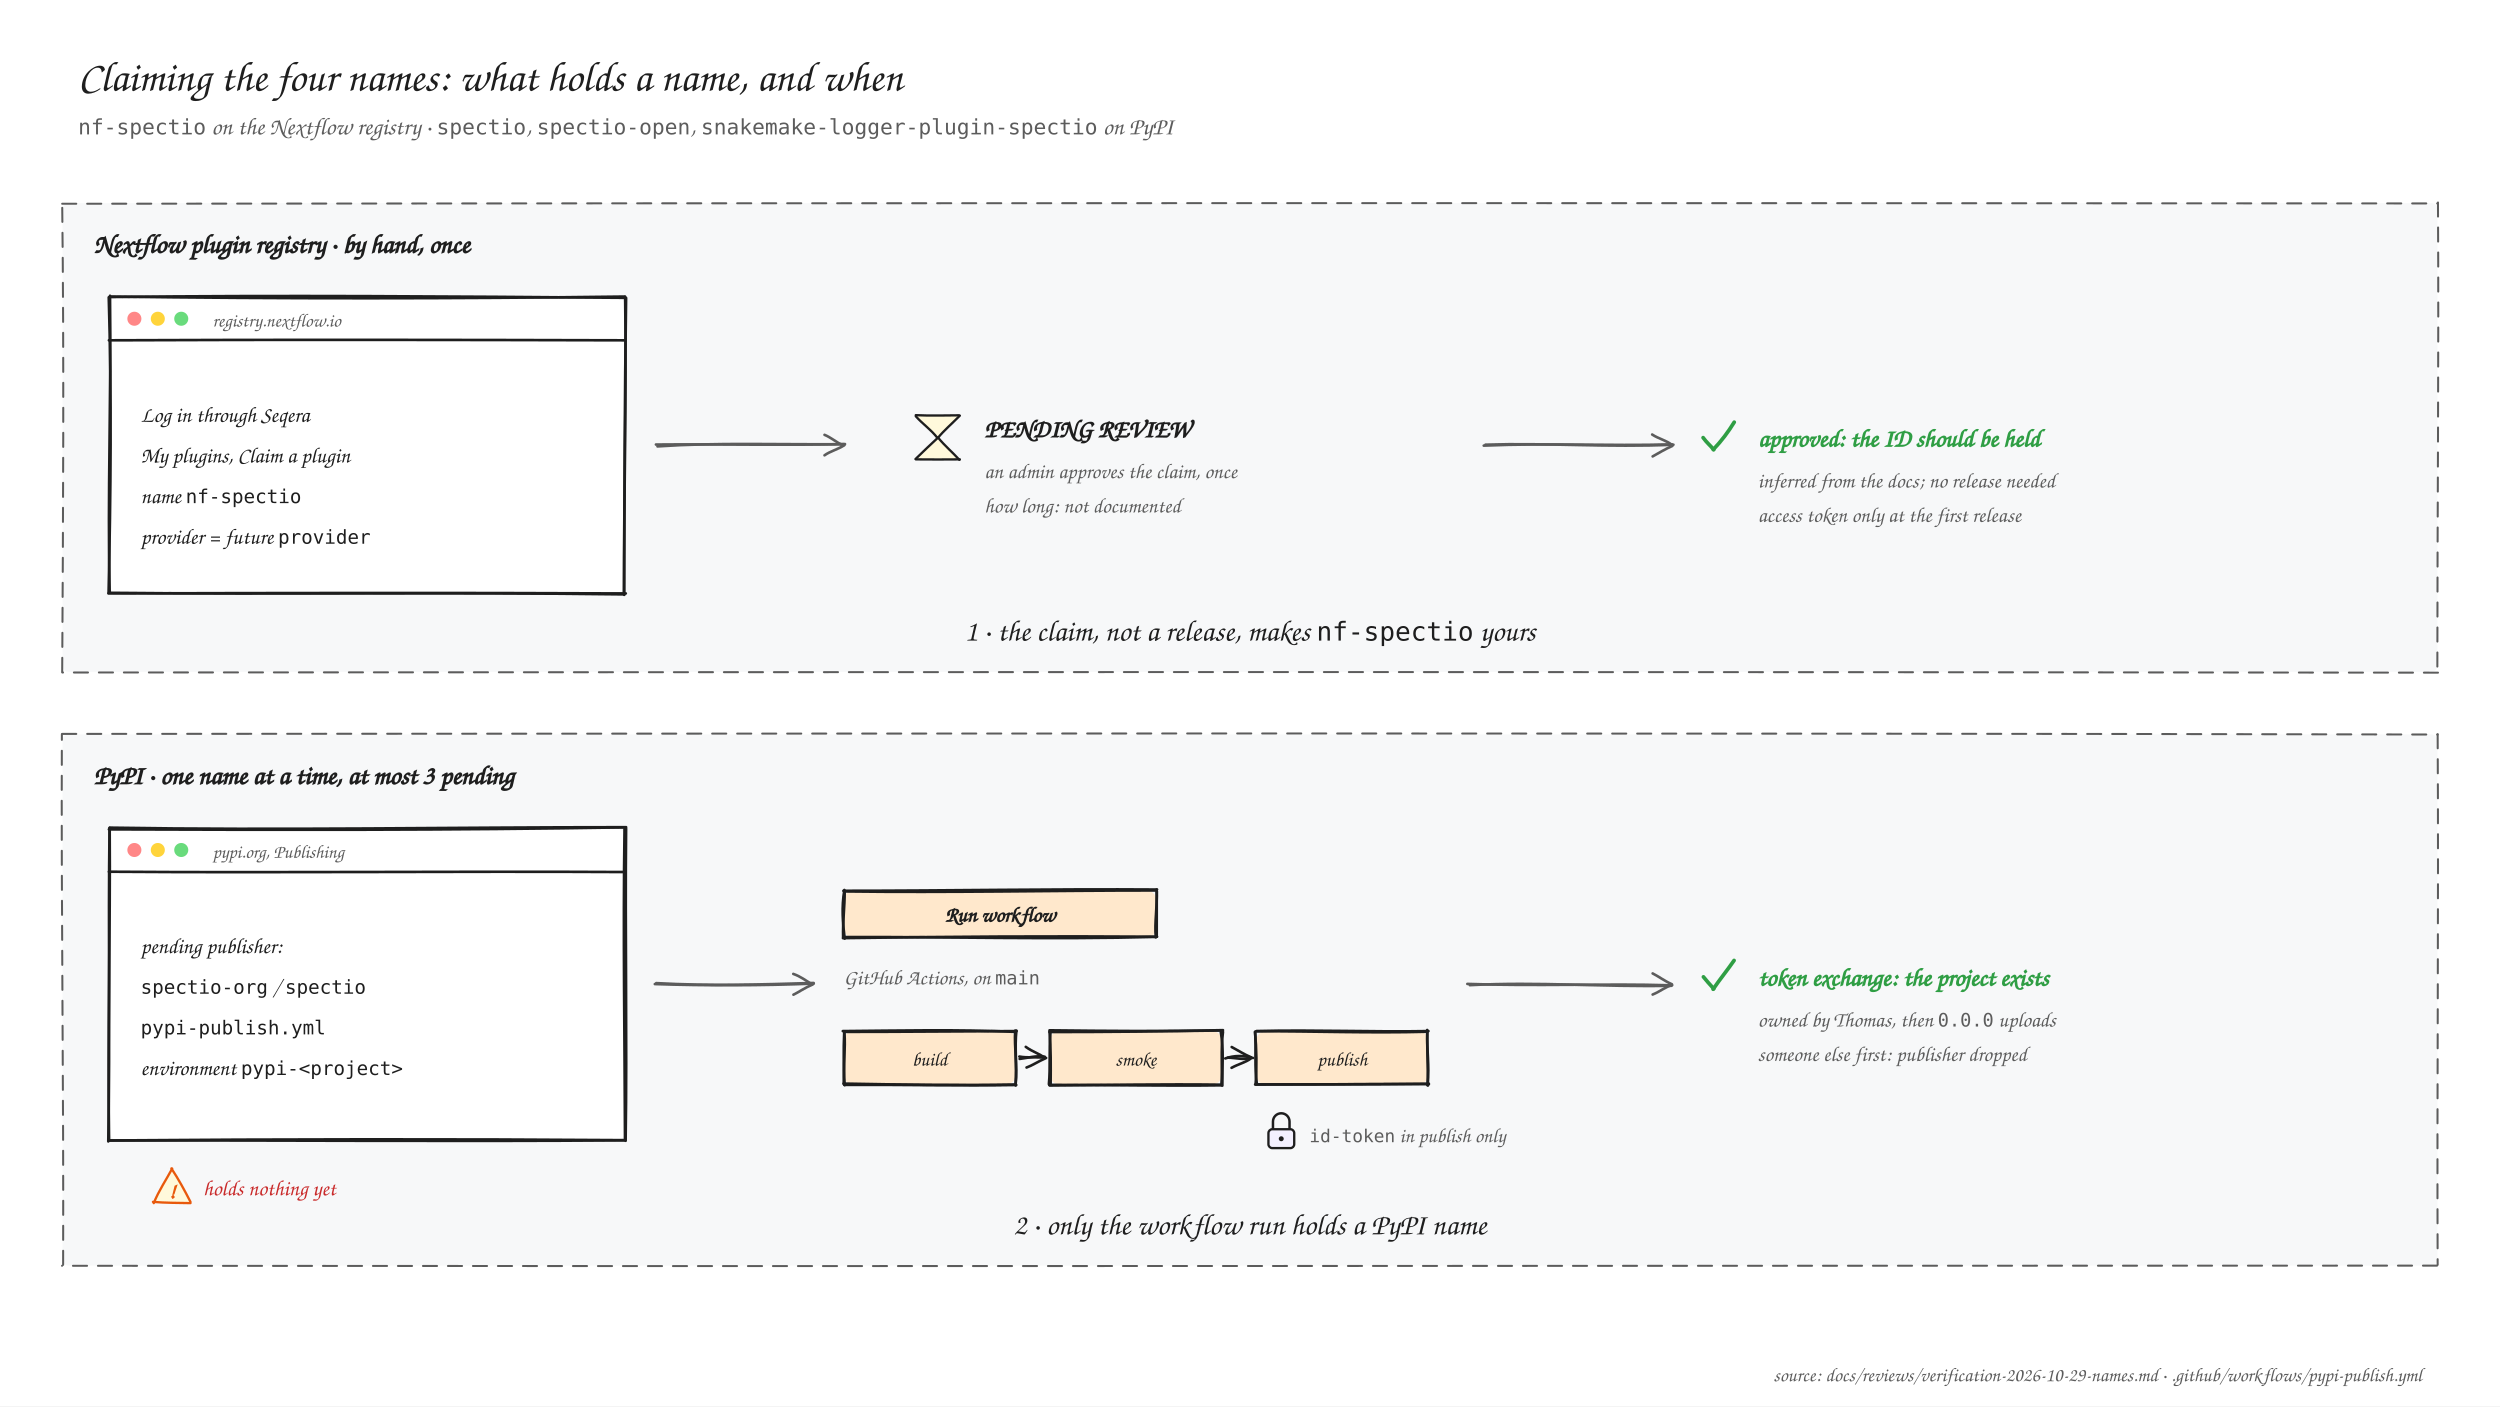
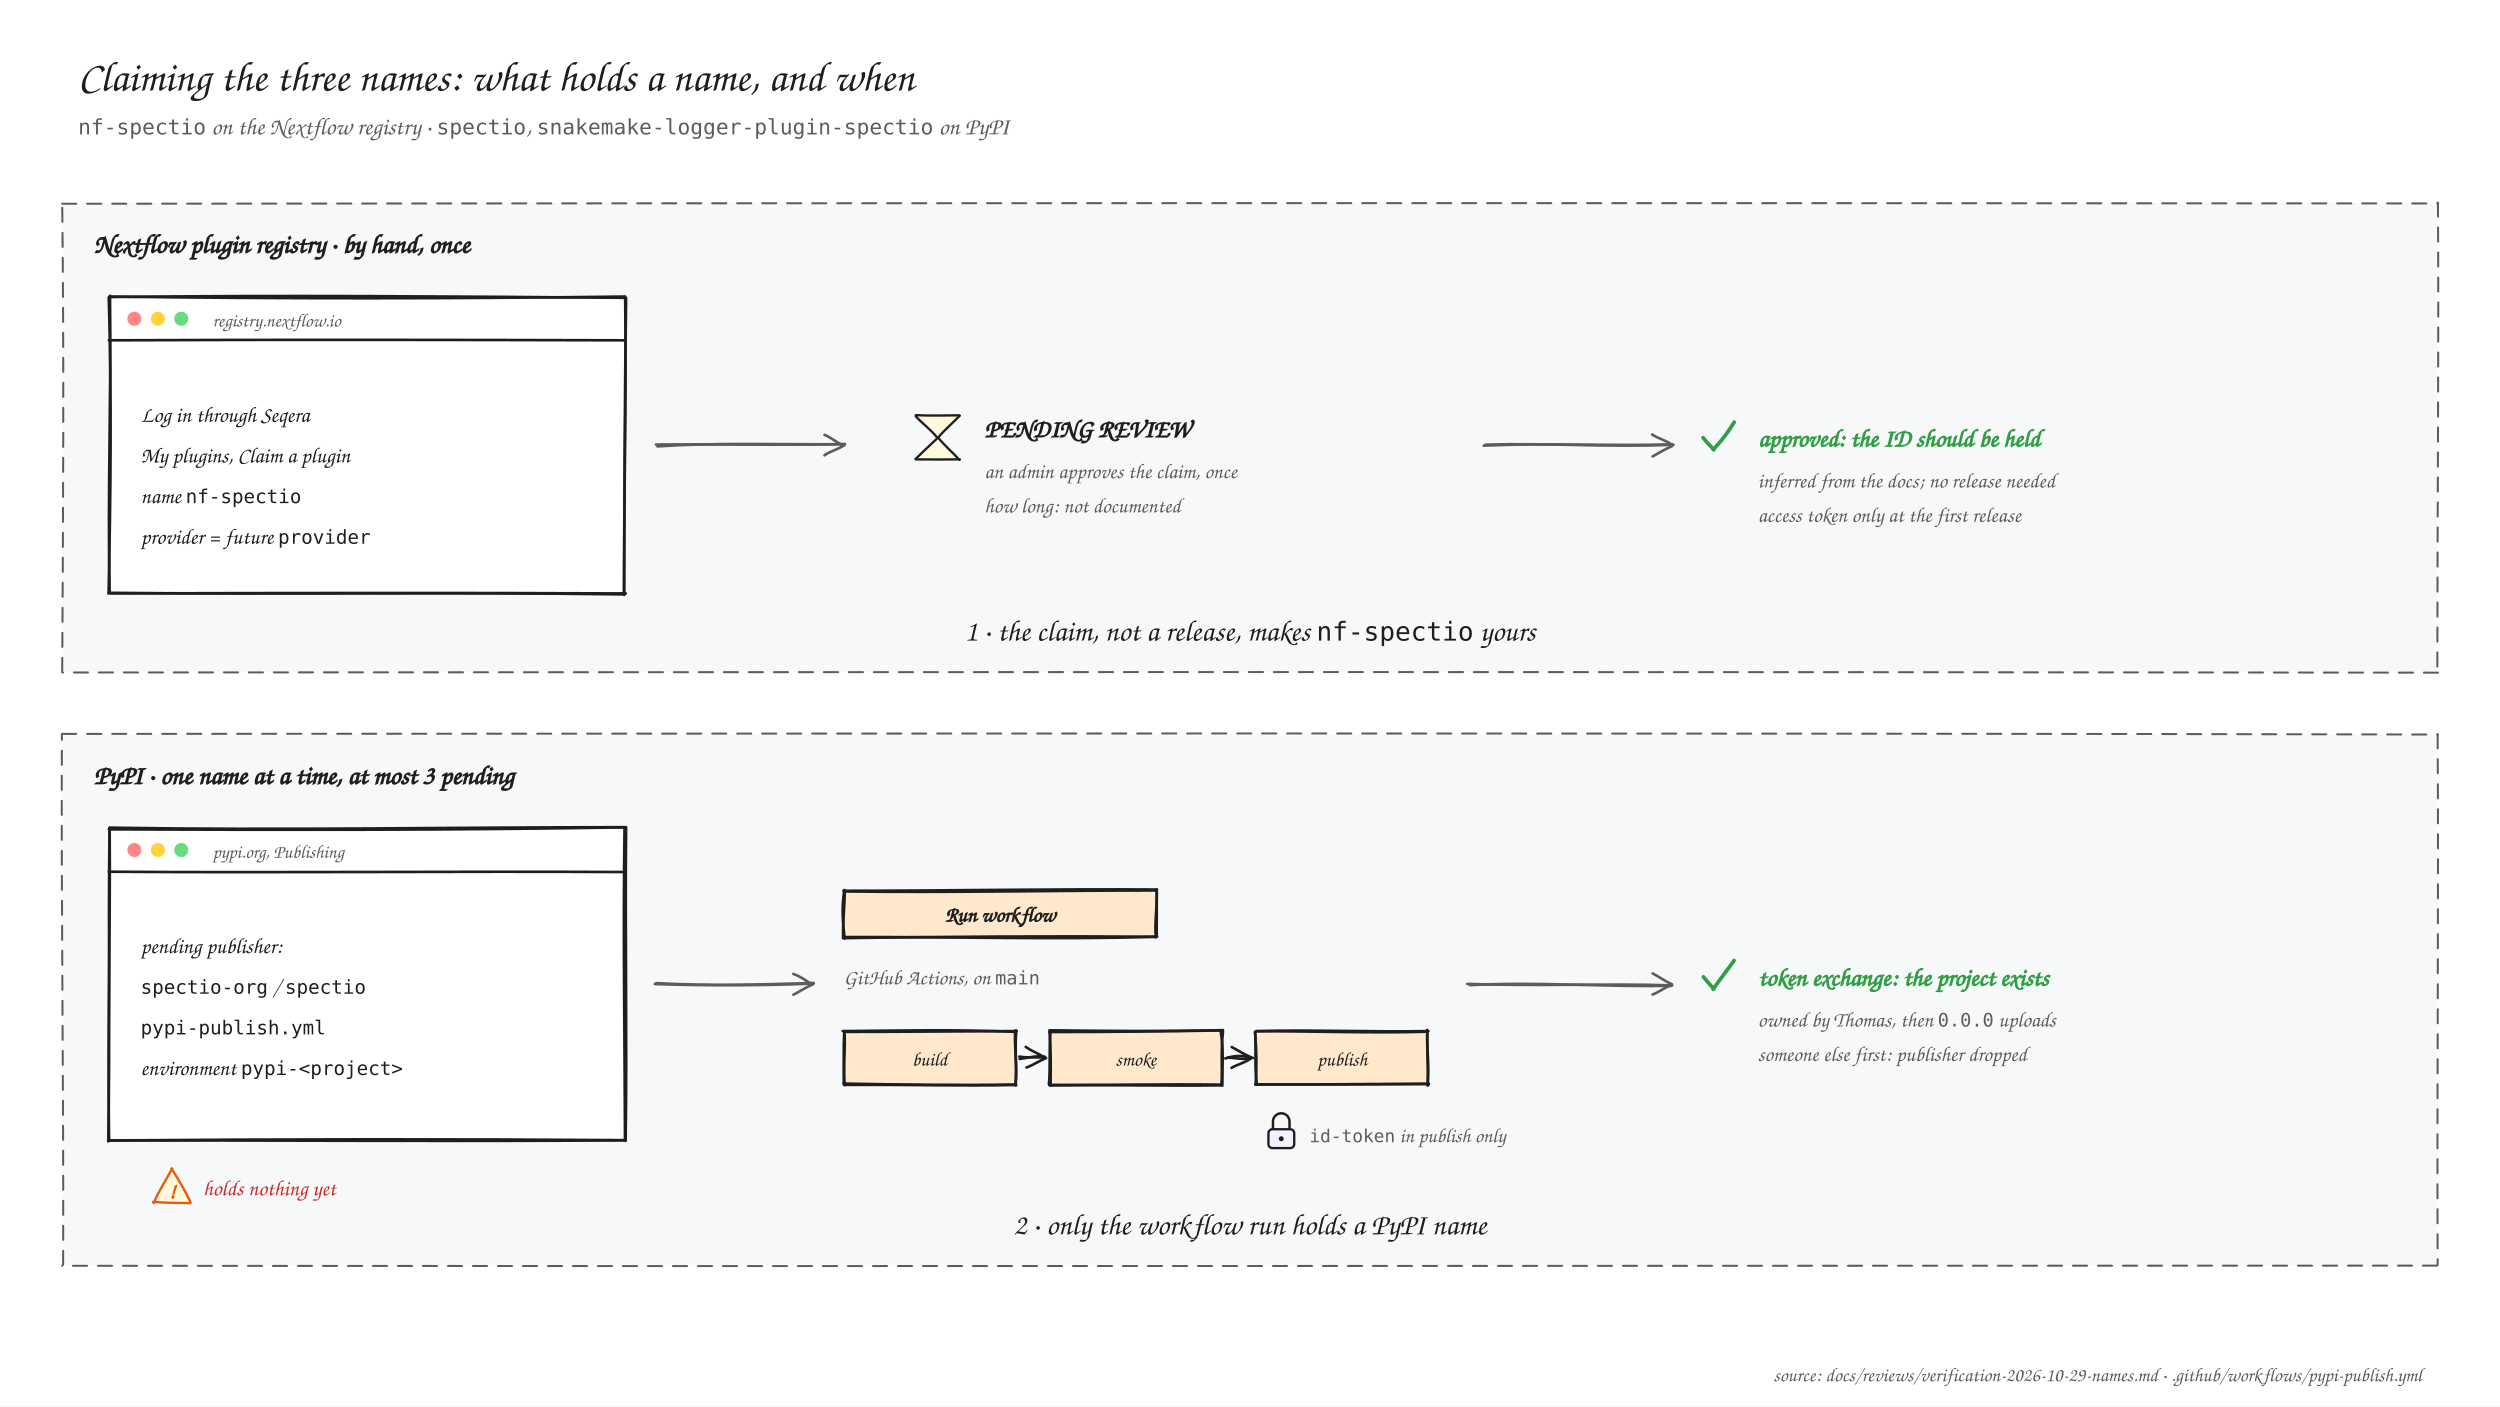
<svg xmlns="http://www.w3.org/2000/svg" width="1600" height="900" viewBox="0 0 1600 900">
  <rect width="1600" height="900" fill="#ffffff" />
-   <text x="50.0" y="58.0" font-family="Virgil, Virgil GS, Excalifont, Comic Sans MS, Bradley Hand, cursive" font-size="27" fill="#1e1e1e" text-anchor="start" font-weight="normal">Claiming the four names: what holds a name, and when</text>
+   <text x="50.0" y="58.0" font-family="Virgil, Virgil GS, Excalifont, Comic Sans MS, Bradley Hand, cursive" font-size="27" fill="#1e1e1e" text-anchor="start" font-weight="normal">Claiming the three names: what holds a name, and when</text>
  <text x="50.0" y="86.0" font-family="Virgil, Virgil GS, Excalifont, Comic Sans MS, Bradley Hand, cursive" font-size="15.5" fill="#5c5c5c" text-anchor="start" font-weight="normal">
-     <tspan font-family="ui-monospace, SFMono-Regular, Menlo, Consolas, 'DejaVu Sans Mono', monospace" font-size="13.6">nf-spectio</tspan> on the Nextflow registry · <tspan font-family="ui-monospace, SFMono-Regular, Menlo, Consolas, 'DejaVu Sans Mono', monospace" font-size="13.6">spectio</tspan>, <tspan font-family="ui-monospace, SFMono-Regular, Menlo, Consolas, 'DejaVu Sans Mono', monospace" font-size="13.6">spectio-open</tspan>, <tspan font-family="ui-monospace, SFMono-Regular, Menlo, Consolas, 'DejaVu Sans Mono', monospace" font-size="13.6">snakemake-logger-plugin-spectio</tspan> on PyPI</text>
+     <tspan font-family="ui-monospace, SFMono-Regular, Menlo, Consolas, 'DejaVu Sans Mono', monospace" font-size="13.6">nf-spectio</tspan> on the Nextflow registry · <tspan font-family="ui-monospace, SFMono-Regular, Menlo, Consolas, 'DejaVu Sans Mono', monospace" font-size="13.6">spectio</tspan>, <tspan font-family="ui-monospace, SFMono-Regular, Menlo, Consolas, 'DejaVu Sans Mono', monospace" font-size="13.6">snakemake-logger-plugin-spectio</tspan> on PyPI</text>
  <rect x="40.0" y="130.0" width="1520.0" height="300.0" rx="4" fill="#f1f3f5" fill-opacity="0.5" />
  <path d="M39.8,130.4 C545.8,129.9 1052.8,129.9 1560.1,130.2" fill="none" stroke="#5c5c5c" stroke-width="1.3" stroke-linecap="round" stroke-dasharray="9 7" />
  <path d="M1560.3,129.6 C1560.9,230.0 1559.9,329.3 1559.9,429.7" fill="none" stroke="#5c5c5c" stroke-width="1.3" stroke-linecap="round" stroke-dasharray="9 7" />
  <path d="M1560.3,430.5 C1053.8,429.9 546.7,430.1 39.9,430.4" fill="none" stroke="#5c5c5c" stroke-width="1.3" stroke-linecap="round" stroke-dasharray="9 7" />
  <path d="M39.8,430.0 C40.4,330.4 41.0,229.4 39.8,129.8" fill="none" stroke="#5c5c5c" stroke-width="1.3" stroke-linecap="round" stroke-dasharray="9 7" />
  <text x="60.0" y="162.0" font-family="Virgil, Virgil GS, Excalifont, Comic Sans MS, Bradley Hand, cursive" font-size="17" fill="#1e1e1e" text-anchor="start" font-weight="bold">Nextflow plugin registry · by hand, once</text>
  <rect x="70.0" y="190.0" width="330.0" height="190.0" rx="6" fill="#ffffff" />
  <path d="M70.5,189.8 C179.0,191.3 291.5,191.2 399.7,189.8" fill="none" stroke="#1e1e1e" stroke-width="1.7" stroke-linecap="round" />
  <path d="M70.2,190.1 C178.5,188.8 289.9,189.7 399.4,190.6" fill="none" stroke="#1e1e1e" stroke-width="1.7" stroke-linecap="round" />
  <path d="M400.7,190.7 C399.8,253.3 399.6,316.2 399.5,380.7" fill="none" stroke="#1e1e1e" stroke-width="1.7" stroke-linecap="round" />
  <path d="M400.1,189.9 C401.0,254.4 399.3,317.9 399.3,380.0" fill="none" stroke="#1e1e1e" stroke-width="1.7" stroke-linecap="round" />
  <path d="M400.5,379.8 C289.0,379.3 181.2,379.5 69.4,379.8" fill="none" stroke="#1e1e1e" stroke-width="1.7" stroke-linecap="round" />
  <path d="M399.5,380.4 C288.9,378.9 180.6,380.6 70.1,379.4" fill="none" stroke="#1e1e1e" stroke-width="1.7" stroke-linecap="round" />
  <path d="M70.2,379.3 C68.7,317.3 71.3,254.4 70.4,189.3" fill="none" stroke="#1e1e1e" stroke-width="1.7" stroke-linecap="round" />
  <path d="M69.5,379.4 C70.9,315.4 71.5,253.3 69.6,190.3" fill="none" stroke="#1e1e1e" stroke-width="1.7" stroke-linecap="round" />
  <path d="M69.7,217.8 C179.6,217.3 290.4,217.5 399.7,217.8" fill="none" stroke="#1e1e1e" stroke-width="1.7" stroke-linecap="round" />
  <circle cx="86.0" cy="204.0" r="4.5" fill="#ff8787" />
  <circle cx="101.0" cy="204.0" r="4.5" fill="#ffd43b" />
  <circle cx="116.0" cy="204.0" r="4.5" fill="#69db7c" />
  <text x="136.0" y="209.0" font-family="Virgil, Virgil GS, Excalifont, Comic Sans MS, Bradley Hand, cursive" font-size="12" fill="#5c5c5c" text-anchor="start" font-weight="normal">registry.nextflow.io</text>
  <text x="90.0" y="270.0" font-family="Virgil, Virgil GS, Excalifont, Comic Sans MS, Bradley Hand, cursive" font-size="14" fill="#1e1e1e" text-anchor="start" font-weight="normal">Log in through Seqera</text>
  <text x="90.0" y="296.0" font-family="Virgil, Virgil GS, Excalifont, Comic Sans MS, Bradley Hand, cursive" font-size="14" fill="#1e1e1e" text-anchor="start" font-weight="normal">My plugins, Claim a plugin</text>
  <text x="90.0" y="322.0" font-family="Virgil, Virgil GS, Excalifont, Comic Sans MS, Bradley Hand, cursive" font-size="14" fill="#1e1e1e" text-anchor="start" font-weight="normal">name <tspan font-family="ui-monospace, SFMono-Regular, Menlo, Consolas, 'DejaVu Sans Mono', monospace" font-size="12.3">nf-spectio</tspan>
  </text>
  <text x="90.0" y="348.0" font-family="Virgil, Virgil GS, Excalifont, Comic Sans MS, Bradley Hand, cursive" font-size="14" fill="#1e1e1e" text-anchor="start" font-weight="normal">provider = future <tspan font-family="ui-monospace, SFMono-Regular, Menlo, Consolas, 'DejaVu Sans Mono', monospace" font-size="12.3">provider</tspan>
  </text>
  <path d="M420.8,285.7 C458.3,283.1 498.5,284.6 540.1,284.3" fill="none" stroke="#5c5c5c" stroke-width="1.7" stroke-linecap="round" />
  <path d="M419.8,284.5 C461.7,284.1 500.1,285.2 540.8,284.2" fill="none" stroke="#5c5c5c" stroke-width="1.7" stroke-linecap="round" />
  <path d="M539.6,285.2 C535.6,283.2 531.3,279.7 527.7,278.3" fill="none" stroke="#5c5c5c" stroke-width="1.7" stroke-linecap="round" />
  <path d="M540.4,284.9 C536.6,287.5 531.2,288.8 527.7,291.4" fill="none" stroke="#5c5c5c" stroke-width="1.7" stroke-linecap="round" />
  <path d="M586.0,266.0 L614.0,266.0 L600.0,280.0 Z" fill="#fff9db" stroke="none" />
  <path d="M586.1,265.7 C596.0,266.2 605.2,265.8 613.7,265.8" fill="none" stroke="#1e1e1e" stroke-width="1.5" stroke-linecap="round" />
  <path d="M614.3,266.0 C609.0,271.4 604.2,275.4 600.3,280.2" fill="none" stroke="#1e1e1e" stroke-width="1.5" stroke-linecap="round" />
  <path d="M599.9,280.2 C595.7,274.8 590.4,271.3 586.1,266.4" fill="none" stroke="#1e1e1e" stroke-width="1.5" stroke-linecap="round" />
  <path d="M600.0,280.0 L614.0,294.0 L586.0,294.0 Z" fill="#fff9db" stroke="none" />
  <path d="M600.4,280.1 C604.7,285.4 609.9,289.7 614.0,294.3" fill="none" stroke="#1e1e1e" stroke-width="1.5" stroke-linecap="round" />
  <path d="M614.3,294.0 C605.0,294.1 595.7,294.1 586.3,294.0" fill="none" stroke="#1e1e1e" stroke-width="1.5" stroke-linecap="round" />
  <path d="M585.9,293.8 C591.2,288.6 596.0,284.1 600.3,280.1" fill="none" stroke="#1e1e1e" stroke-width="1.5" stroke-linecap="round" />
  <text x="630.0" y="280.0" font-family="Virgil, Virgil GS, Excalifont, Comic Sans MS, Bradley Hand, cursive" font-size="16" fill="#1e1e1e" text-anchor="start" font-weight="bold">PENDING REVIEW</text>
  <text x="630.0" y="306.0" font-family="Virgil, Virgil GS, Excalifont, Comic Sans MS, Bradley Hand, cursive" font-size="13.5" fill="#5c5c5c" text-anchor="start" font-weight="normal">an admin approves the claim, once</text>
  <text x="630.0" y="328.0" font-family="Virgil, Virgil GS, Excalifont, Comic Sans MS, Bradley Hand, cursive" font-size="13.5" fill="#5c5c5c" text-anchor="start" font-weight="normal">how long: not documented</text>
  <path d="M950.7,284.6 C989.7,283.3 1029.9,286.5 1071.0,284.6" fill="none" stroke="#5c5c5c" stroke-width="1.7" stroke-linecap="round" />
  <path d="M949.6,285.2 C991.8,283.4 1028.2,285.5 1070.0,284.4" fill="none" stroke="#5c5c5c" stroke-width="1.7" stroke-linecap="round" />
  <path d="M1070.1,284.8 C1066.7,281.9 1061.4,280.8 1057.4,278.1" fill="none" stroke="#5c5c5c" stroke-width="1.7" stroke-linecap="round" />
  <path d="M1070.3,285.4 C1066.5,287.0 1061.2,290.1 1057.7,292.1" fill="none" stroke="#5c5c5c" stroke-width="1.7" stroke-linecap="round" />
  <path d="M1090.0,280.1 C1092.1,283.1 1095.0,285.5 1096.8,287.8" fill="none" stroke="#2f9e44" stroke-width="2.4" stroke-linecap="round" />
  <path d="M1096.5,287.7 C1101.7,282.3 1106.1,276.4 1109.9,270.2" fill="none" stroke="#2f9e44" stroke-width="2.4" stroke-linecap="round" />
  <text x="1125.0" y="286.0" font-family="Virgil, Virgil GS, Excalifont, Comic Sans MS, Bradley Hand, cursive" font-size="16" fill="#2f9e44" text-anchor="start" font-weight="bold">approved: the ID should be held</text>
  <text x="1125.0" y="312.0" font-family="Virgil, Virgil GS, Excalifont, Comic Sans MS, Bradley Hand, cursive" font-size="13.5" fill="#5c5c5c" text-anchor="start" font-weight="normal">inferred from the docs; no release needed</text>
  <text x="1125.0" y="334.0" font-family="Virgil, Virgil GS, Excalifont, Comic Sans MS, Bradley Hand, cursive" font-size="13.5" fill="#5c5c5c" text-anchor="start" font-weight="normal">access token only at the first release</text>
  <text x="800.0" y="410.0" font-family="Virgil, Virgil GS, Excalifont, Comic Sans MS, Bradley Hand, cursive" font-size="19" fill="#1e1e1e" text-anchor="middle" font-weight="normal">1 · the claim, not a release, makes <tspan font-family="ui-monospace, SFMono-Regular, Menlo, Consolas, 'DejaVu Sans Mono', monospace" font-size="16.7">nf-spectio</tspan> yours</text>
  <rect x="40.0" y="470.0" width="1520.0" height="340.0" rx="4" fill="#f1f3f5" fill-opacity="0.5" />
  <path d="M39.8,469.7 C547.6,469.5 1053.1,469.0 1560.1,470.1" fill="none" stroke="#5c5c5c" stroke-width="1.3" stroke-linecap="round" stroke-dasharray="9 7" />
  <path d="M1560.1,469.9 C1560.8,582.6 1559.6,696.1 1560.1,809.5" fill="none" stroke="#5c5c5c" stroke-width="1.3" stroke-linecap="round" stroke-dasharray="9 7" />
  <path d="M1559.7,810.0 C1052.8,810.0 547.1,810.6 39.7,810.1" fill="none" stroke="#5c5c5c" stroke-width="1.3" stroke-linecap="round" stroke-dasharray="9 7" />
  <path d="M40.4,809.5 C40.8,696.0 39.1,583.0 39.6,469.9" fill="none" stroke="#5c5c5c" stroke-width="1.3" stroke-linecap="round" stroke-dasharray="9 7" />
  <text x="60.0" y="502.0" font-family="Virgil, Virgil GS, Excalifont, Comic Sans MS, Bradley Hand, cursive" font-size="17" fill="#1e1e1e" text-anchor="start" font-weight="bold">PyPI · one name at a time, at most 3 pending</text>
  <rect x="70.0" y="530.0" width="330.0" height="200.0" rx="6" fill="#ffffff" />
  <path d="M69.7,530.8 C179.7,531.2 288.4,531.4 400.3,529.5" fill="none" stroke="#1e1e1e" stroke-width="1.7" stroke-linecap="round" />
  <path d="M70.4,529.7 C179.0,531.5 289.2,529.4 400.7,529.4" fill="none" stroke="#1e1e1e" stroke-width="1.7" stroke-linecap="round" />
  <path d="M399.7,530.5 C398.7,598.1 399.8,664.2 400.0,729.4" fill="none" stroke="#1e1e1e" stroke-width="1.7" stroke-linecap="round" />
  <path d="M400.7,530.3 C400.0,596.9 401.4,664.6 400.4,730.1" fill="none" stroke="#1e1e1e" stroke-width="1.7" stroke-linecap="round" />
  <path d="M400.1,729.8 C290.3,730.7 180.0,729.7 69.8,729.9" fill="none" stroke="#1e1e1e" stroke-width="1.7" stroke-linecap="round" />
  <path d="M399.6,729.7 C289.2,728.9 180.6,729.0 70.1,729.9" fill="none" stroke="#1e1e1e" stroke-width="1.7" stroke-linecap="round" />
  <path d="M69.8,729.6 C68.8,663.8 70.7,595.1 70.2,530.0" fill="none" stroke="#1e1e1e" stroke-width="1.7" stroke-linecap="round" />
  <path d="M69.3,730.5 C70.5,663.2 69.2,595.8 70.1,529.8" fill="none" stroke="#1e1e1e" stroke-width="1.7" stroke-linecap="round" />
  <path d="M69.7,557.9 C180.1,558.7 290.2,557.5 400.3,558.1" fill="none" stroke="#1e1e1e" stroke-width="1.7" stroke-linecap="round" />
  <circle cx="86.0" cy="544.0" r="4.5" fill="#ff8787" />
  <circle cx="101.0" cy="544.0" r="4.5" fill="#ffd43b" />
  <circle cx="116.0" cy="544.0" r="4.5" fill="#69db7c" />
  <text x="136.0" y="549.0" font-family="Virgil, Virgil GS, Excalifont, Comic Sans MS, Bradley Hand, cursive" font-size="12" fill="#5c5c5c" text-anchor="start" font-weight="normal">pypi.org, Publishing</text>
  <text x="90.0" y="610.0" font-family="Virgil, Virgil GS, Excalifont, Comic Sans MS, Bradley Hand, cursive" font-size="14" fill="#1e1e1e" text-anchor="start" font-weight="normal">pending publisher:</text>
  <text x="90.0" y="636.0" font-family="Virgil, Virgil GS, Excalifont, Comic Sans MS, Bradley Hand, cursive" font-size="14" fill="#1e1e1e" text-anchor="start" font-weight="normal">
    <tspan font-family="ui-monospace, SFMono-Regular, Menlo, Consolas, 'DejaVu Sans Mono', monospace" font-size="12.3">spectio-org</tspan> / <tspan font-family="ui-monospace, SFMono-Regular, Menlo, Consolas, 'DejaVu Sans Mono', monospace" font-size="12.3">spectio</tspan>
  </text>
  <text x="90.0" y="662.0" font-family="Virgil, Virgil GS, Excalifont, Comic Sans MS, Bradley Hand, cursive" font-size="14" fill="#1e1e1e" text-anchor="start" font-weight="normal">
    <tspan font-family="ui-monospace, SFMono-Regular, Menlo, Consolas, 'DejaVu Sans Mono', monospace" font-size="12.3">pypi-publish.yml</tspan>
  </text>
  <text x="90.0" y="688.0" font-family="Virgil, Virgil GS, Excalifont, Comic Sans MS, Bradley Hand, cursive" font-size="14" fill="#1e1e1e" text-anchor="start" font-weight="normal">environment <tspan font-family="ui-monospace, SFMono-Regular, Menlo, Consolas, 'DejaVu Sans Mono', monospace" font-size="12.3">pypi-&lt;project&gt;</tspan>
  </text>
  <path d="M110.0,748.0 L122.0,769.6 L98.0,769.6 Z" fill="#fff9db" stroke="none" />
  <path d="M109.7,747.8 C114.1,754.4 118.3,762.1 121.9,769.2" fill="none" stroke="#e8590c" stroke-width="1.5" stroke-linecap="round" />
  <path d="M121.9,770.0 C113.5,769.8 106.0,769.9 97.9,769.2" fill="none" stroke="#e8590c" stroke-width="1.5" stroke-linecap="round" />
  <path d="M98.4,770.0 C101.6,762.0 106.7,754.5 110.2,747.9" fill="none" stroke="#e8590c" stroke-width="1.5" stroke-linecap="round" />
  <text x="110.0" y="767.2" font-family="Virgil, Virgil GS, Excalifont, Comic Sans MS, Bradley Hand, cursive" font-size="14.4" fill="#e8590c" text-anchor="middle" font-weight="bold">!</text>
  <text x="130.0" y="765.0" font-family="Virgil, Virgil GS, Excalifont, Comic Sans MS, Bradley Hand, cursive" font-size="14" fill="#c92a2a" text-anchor="start" font-weight="normal">holds nothing yet</text>
  <path d="M420.0,629.2 C455.1,631.1 486.2,630.1 520.7,629.1" fill="none" stroke="#5c5c5c" stroke-width="1.7" stroke-linecap="round" />
  <path d="M419.1,629.8 C451.7,630.9 487.4,630.8 520.8,629.5" fill="none" stroke="#5c5c5c" stroke-width="1.7" stroke-linecap="round" />
  <path d="M519.7,630.0 C515.3,627.3 512.5,625.0 507.7,623.3" fill="none" stroke="#5c5c5c" stroke-width="1.7" stroke-linecap="round" />
  <path d="M520.2,630.0 C515.0,632.2 510.8,635.2 507.8,636.6" fill="none" stroke="#5c5c5c" stroke-width="1.7" stroke-linecap="round" />
  <rect x="540.0" y="570.0" width="200.0" height="30.0" rx="6" fill="#ffe8cc" />
  <path d="M539.8,570.1 C608.0,570.1 674.3,568.8 740.5,569.3" fill="none" stroke="#1e1e1e" stroke-width="1.7" stroke-linecap="round" />
  <path d="M540.2,570.5 C607.2,571.4 672.7,569.9 739.8,569.9" fill="none" stroke="#1e1e1e" stroke-width="1.7" stroke-linecap="round" />
  <path d="M740.2,569.3 C740.8,580.9 738.8,590.1 739.7,599.9" fill="none" stroke="#1e1e1e" stroke-width="1.7" stroke-linecap="round" />
  <path d="M740.4,570.6 C740.2,578.9 740.4,589.6 740.3,599.4" fill="none" stroke="#1e1e1e" stroke-width="1.7" stroke-linecap="round" />
  <path d="M740.5,599.5 C673.0,599.0 607.2,599.4 539.5,600.4" fill="none" stroke="#1e1e1e" stroke-width="1.7" stroke-linecap="round" />
  <path d="M739.9,599.6 C674.4,601.4 605.4,599.5 540.5,599.7" fill="none" stroke="#1e1e1e" stroke-width="1.7" stroke-linecap="round" />
  <path d="M539.6,599.8 C539.3,590.0 540.6,580.5 540.6,570.5" fill="none" stroke="#1e1e1e" stroke-width="1.7" stroke-linecap="round" />
  <path d="M540.6,600.7 C539.4,591.1 538.5,580.6 540.4,569.6" fill="none" stroke="#1e1e1e" stroke-width="1.7" stroke-linecap="round" />
  <text x="640.0" y="590.0" font-family="Virgil, Virgil GS, Excalifont, Comic Sans MS, Bradley Hand, cursive" font-size="13.5" fill="#1e1e1e" text-anchor="middle" font-weight="bold">Run workflow</text>
  <text x="540.0" y="630.0" font-family="Virgil, Virgil GS, Excalifont, Comic Sans MS, Bradley Hand, cursive" font-size="13.5" fill="#5c5c5c" text-anchor="start" font-weight="normal">GitHub Actions, on <tspan font-family="ui-monospace, SFMono-Regular, Menlo, Consolas, 'DejaVu Sans Mono', monospace" font-size="11.9">main</tspan>
  </text>
  <rect x="540.0" y="660.0" width="110.0" height="34.0" rx="6" fill="#ffe8cc" />
  <path d="M540.5,660.4 C578.1,660.4 613.9,660.0 650.6,659.9" fill="none" stroke="#1e1e1e" stroke-width="1.7" stroke-linecap="round" />
  <path d="M539.4,659.9 C576.1,659.6 612.7,658.7 649.9,660.4" fill="none" stroke="#1e1e1e" stroke-width="1.7" stroke-linecap="round" />
  <path d="M650.5,659.6 C649.3,670.4 650.9,681.2 650.0,694.7" fill="none" stroke="#1e1e1e" stroke-width="1.7" stroke-linecap="round" />
  <path d="M649.7,659.6 C649.1,670.2 651.1,682.6 650.0,693.3" fill="none" stroke="#1e1e1e" stroke-width="1.7" stroke-linecap="round" />
  <path d="M650.4,694.4 C614.8,695.0 575.8,694.1 540.3,694.3" fill="none" stroke="#1e1e1e" stroke-width="1.7" stroke-linecap="round" />
  <path d="M649.4,694.1 C614.6,694.7 577.0,694.2 539.9,693.5" fill="none" stroke="#1e1e1e" stroke-width="1.7" stroke-linecap="round" />
  <path d="M540.0,693.7 C540.2,681.1 539.7,672.9 540.3,660.4" fill="none" stroke="#1e1e1e" stroke-width="1.7" stroke-linecap="round" />
  <path d="M540.6,694.5 C539.5,681.2 541.3,670.9 540.4,660.8" fill="none" stroke="#1e1e1e" stroke-width="1.7" stroke-linecap="round" />
  <text x="595.0" y="682.0" font-family="Virgil, Virgil GS, Excalifont, Comic Sans MS, Bradley Hand, cursive" font-size="12.5" fill="#1e1e1e" text-anchor="middle" font-weight="normal">build</text>
  <rect x="672.0" y="660.0" width="110.0" height="34.0" rx="6" fill="#ffe8cc" />
  <path d="M671.7,660.5 C708.5,660.5 744.0,660.1 782.0,659.5" fill="none" stroke="#1e1e1e" stroke-width="1.7" stroke-linecap="round" />
  <path d="M671.7,659.4 C708.0,659.8 745.1,660.2 782.7,659.3" fill="none" stroke="#1e1e1e" stroke-width="1.7" stroke-linecap="round" />
  <path d="M782.7,660.4 C781.2,672.5 782.5,683.3 781.7,694.4" fill="none" stroke="#1e1e1e" stroke-width="1.7" stroke-linecap="round" />
  <path d="M781.3,660.4 C783.3,672.3 782.2,681.3 782.3,694.8" fill="none" stroke="#1e1e1e" stroke-width="1.7" stroke-linecap="round" />
  <path d="M781.8,694.2 C744.7,693.7 708.0,694.4 671.8,694.7" fill="none" stroke="#1e1e1e" stroke-width="1.7" stroke-linecap="round" />
  <path d="M781.7,694.6 C746.5,695.1 709.2,694.3 671.5,694.3" fill="none" stroke="#1e1e1e" stroke-width="1.7" stroke-linecap="round" />
  <path d="M671.3,693.8 C672.3,683.4 671.3,672.3 672.3,660.7" fill="none" stroke="#1e1e1e" stroke-width="1.7" stroke-linecap="round" />
  <path d="M672.4,694.0 C672.5,682.0 672.6,671.1 671.7,660.2" fill="none" stroke="#1e1e1e" stroke-width="1.7" stroke-linecap="round" />
  <text x="727.0" y="682.0" font-family="Virgil, Virgil GS, Excalifont, Comic Sans MS, Bradley Hand, cursive" font-size="12.5" fill="#1e1e1e" text-anchor="middle" font-weight="normal">smoke</text>
  <path d="M652.6,677.7 C657.9,677.1 663.0,675.4 668.6,676.3" fill="none" stroke="#1e1e1e" stroke-width="1.7" stroke-linecap="round" />
  <path d="M652.4,676.2 C657.9,677.2 662.8,676.3 669.0,677.0" fill="none" stroke="#1e1e1e" stroke-width="1.7" stroke-linecap="round" />
  <path d="M668.6,677.1 C665.7,674.5 661.0,673.3 656.5,670.0" fill="none" stroke="#1e1e1e" stroke-width="1.7" stroke-linecap="round" />
  <path d="M669.5,677.1 C664.1,679.5 660.5,682.0 657.0,683.2" fill="none" stroke="#1e1e1e" stroke-width="1.7" stroke-linecap="round" />
  <rect x="804.0" y="660.0" width="110.0" height="34.0" rx="6" fill="#ffe8cc" />
  <path d="M804.1,660.0 C841.3,659.9 876.5,661.3 913.3,660.3" fill="none" stroke="#1e1e1e" stroke-width="1.7" stroke-linecap="round" />
  <path d="M804.2,659.9 C841.7,658.9 878.3,660.6 914.2,659.9" fill="none" stroke="#1e1e1e" stroke-width="1.7" stroke-linecap="round" />
  <path d="M913.5,660.6 C913.0,672.4 915.0,681.3 913.5,694.5" fill="none" stroke="#1e1e1e" stroke-width="1.7" stroke-linecap="round" />
  <path d="M913.4,659.2 C913.3,670.1 913.9,681.8 913.9,694.7" fill="none" stroke="#1e1e1e" stroke-width="1.7" stroke-linecap="round" />
  <path d="M914.5,693.8 C877.3,693.7 841.3,694.2 803.9,694.0" fill="none" stroke="#1e1e1e" stroke-width="1.7" stroke-linecap="round" />
  <path d="M914.4,693.6 C876.3,694.1 841.8,693.9 803.3,694.1" fill="none" stroke="#1e1e1e" stroke-width="1.7" stroke-linecap="round" />
  <path d="M803.6,693.8 C804.4,683.3 804.2,671.1 803.2,660.4" fill="none" stroke="#1e1e1e" stroke-width="1.7" stroke-linecap="round" />
  <path d="M804.4,693.8 C802.8,683.1 804.0,671.8 803.3,660.4" fill="none" stroke="#1e1e1e" stroke-width="1.7" stroke-linecap="round" />
  <text x="859.0" y="682.0" font-family="Virgil, Virgil GS, Excalifont, Comic Sans MS, Bradley Hand, cursive" font-size="12.5" fill="#1e1e1e" text-anchor="middle" font-weight="normal">publish</text>
  <path d="M784.2,677.4 C789.9,675.4 795.8,675.4 801.9,677.1" fill="none" stroke="#1e1e1e" stroke-width="1.7" stroke-linecap="round" />
  <path d="M785.8,676.9 C790.6,676.9 797.2,678.8 800.4,676.7" fill="none" stroke="#1e1e1e" stroke-width="1.7" stroke-linecap="round" />
  <path d="M800.5,676.6 C796.1,674.7 793.0,672.6 788.3,670.1" fill="none" stroke="#1e1e1e" stroke-width="1.7" stroke-linecap="round" />
  <path d="M800.6,677.4 C796.9,680.1 793.0,680.8 788.2,683.4" fill="none" stroke="#1e1e1e" stroke-width="1.7" stroke-linecap="round" />
  <path d="M814.7,722.7 V717.8 a5.3,5.3 0 0 1 10.6,0 V722.7" fill="none" stroke="#1e1e1e" stroke-width="1.6" stroke-linecap="round" />
  <rect x="811.8" y="722.7" width="16.5" height="12.1" rx="2.5" fill="#f3f0ff" stroke="#1e1e1e" stroke-width="1.5" />
  <circle cx="820.0" cy="728.8" r="1.6" fill="#1e1e1e" />
  <text x="838.0" y="731.0" font-family="Virgil, Virgil GS, Excalifont, Comic Sans MS, Bradley Hand, cursive" font-size="13" fill="#5c5c5c" text-anchor="start" font-weight="normal">
    <tspan font-family="ui-monospace, SFMono-Regular, Menlo, Consolas, 'DejaVu Sans Mono', monospace" font-size="11.4">id-token</tspan> in publish only</text>
  <path d="M939.1,629.7 C983.2,631.3 1027.7,629.3 1069.1,630.6" fill="none" stroke="#5c5c5c" stroke-width="1.7" stroke-linecap="round" />
  <path d="M940.7,630.5 C984.6,628.1 1025.3,631.8 1069.7,630.9" fill="none" stroke="#5c5c5c" stroke-width="1.7" stroke-linecap="round" />
  <path d="M1070.0,629.9 C1065.6,628.0 1061.3,624.8 1057.7,623.0" fill="none" stroke="#5c5c5c" stroke-width="1.7" stroke-linecap="round" />
  <path d="M1070.2,630.5 C1066.2,631.3 1062.5,634.6 1057.7,636.5" fill="none" stroke="#5c5c5c" stroke-width="1.7" stroke-linecap="round" />
  <path d="M1090.2,625.2 C1091.8,627.3 1094.2,629.9 1096.8,632.8" fill="none" stroke="#2f9e44" stroke-width="2.4" stroke-linecap="round" />
  <path d="M1096.4,633.1 C1100.8,626.6 1105.3,621.2 1109.8,614.7" fill="none" stroke="#2f9e44" stroke-width="2.4" stroke-linecap="round" />
  <text x="1125.0" y="631.0" font-family="Virgil, Virgil GS, Excalifont, Comic Sans MS, Bradley Hand, cursive" font-size="16" fill="#2f9e44" text-anchor="start" font-weight="bold">token exchange: the project exists</text>
  <text x="1125.0" y="657.0" font-family="Virgil, Virgil GS, Excalifont, Comic Sans MS, Bradley Hand, cursive" font-size="13.5" fill="#5c5c5c" text-anchor="start" font-weight="normal">owned by Thomas, then <tspan font-family="ui-monospace, SFMono-Regular, Menlo, Consolas, 'DejaVu Sans Mono', monospace" font-size="11.9">0.0.0</tspan> uploads</text>
  <text x="1125.0" y="679.0" font-family="Virgil, Virgil GS, Excalifont, Comic Sans MS, Bradley Hand, cursive" font-size="13.5" fill="#5c5c5c" text-anchor="start" font-weight="normal">someone else first: publisher dropped</text>
  <text x="800.0" y="790.0" font-family="Virgil, Virgil GS, Excalifont, Comic Sans MS, Bradley Hand, cursive" font-size="19" fill="#1e1e1e" text-anchor="middle" font-weight="normal">2 · only the workflow run holds a PyPI name</text>
  <text x="1550.0" y="884.0" font-family="Virgil, Virgil GS, Excalifont, Comic Sans MS, Bradley Hand, cursive" font-size="12.5" fill="#5c5c5c" text-anchor="end" font-weight="normal">source: docs/reviews/verification-2026-10-29-names.md · .github/workflows/pypi-publish.yml</text>
</svg>
